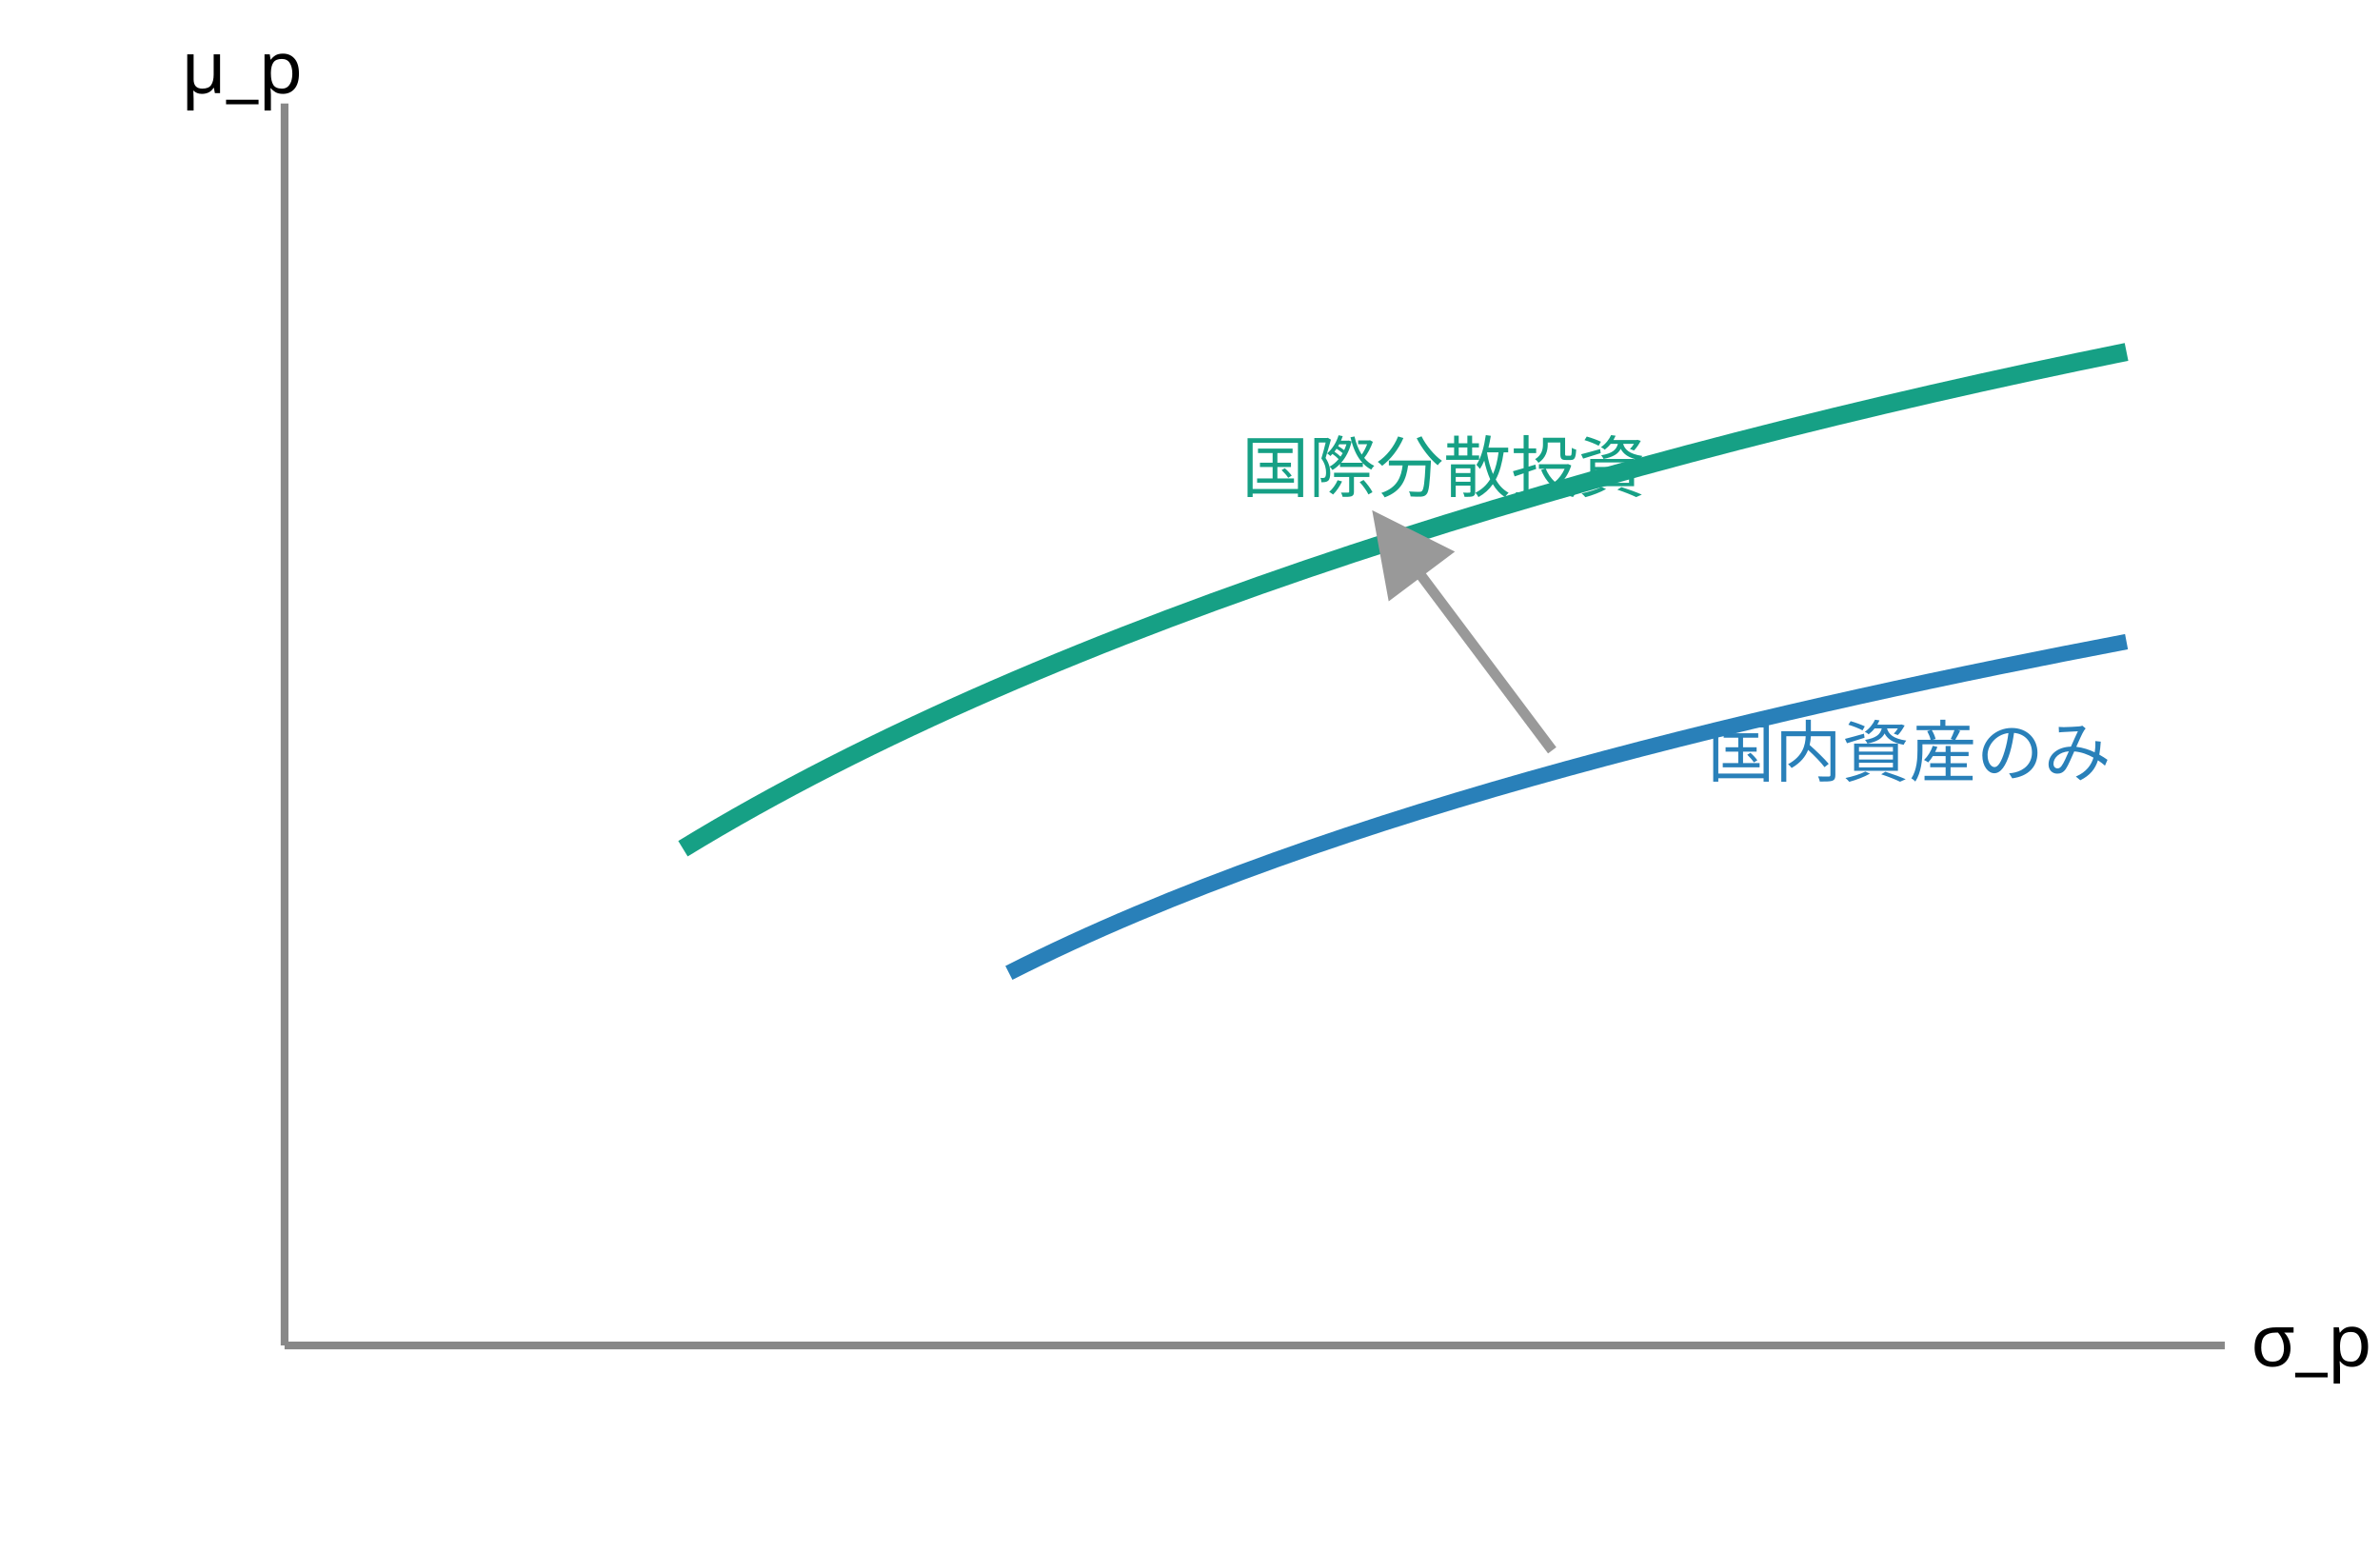
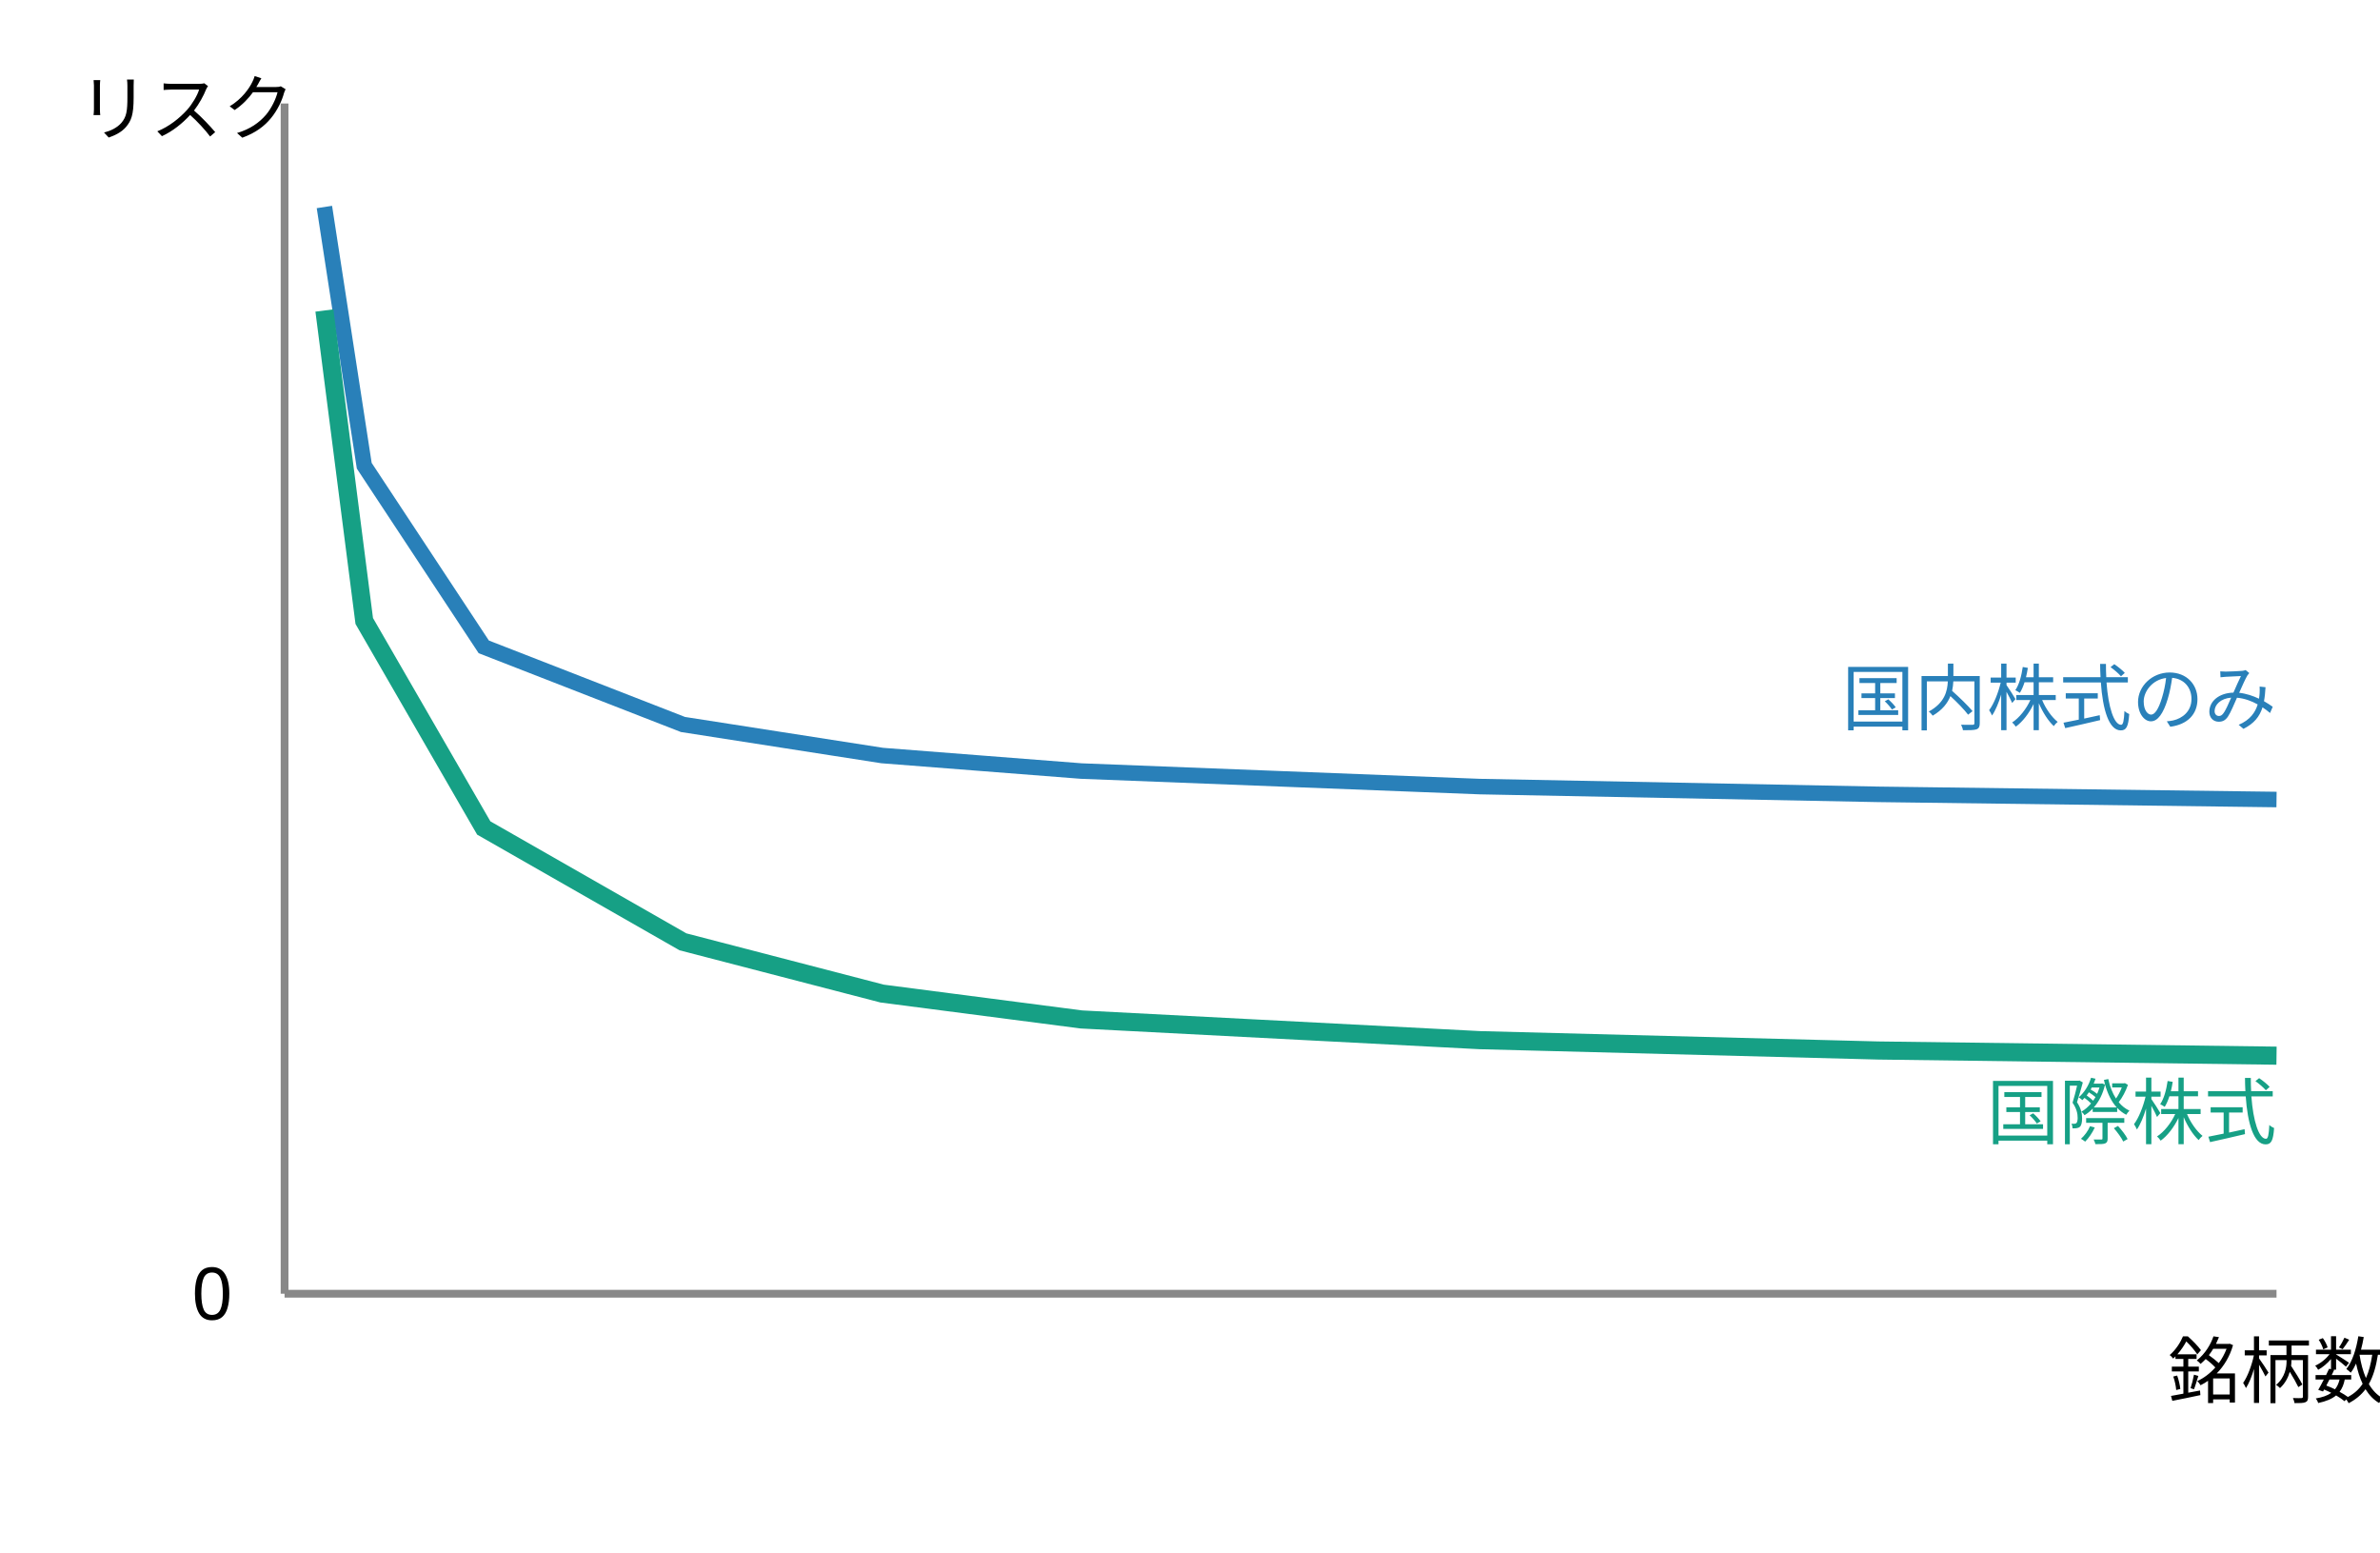
<svg xmlns="http://www.w3.org/2000/svg" viewBox="0 0 460 300" width="440" font-family="Hiragino Sans, Hiragino Kaku Gothic ProN, Yu Gothic, Noto Sans JP, Meiryo, sans-serif">
-   <polyline points="55,260 55,20" stroke="#888" stroke-width="1.5" fill="none" />
-   <polyline points="55,260 430,260" stroke="#888" stroke-width="1.5" fill="none" />
-   <text x="435" y="264" font-size="14">σ_p</text>
-   <text x="35" y="18" font-size="14">μ_p</text>
-   <path d="M195,188 C258,156 348,136 411,124" stroke="#2980b9" stroke-width="3" fill="none" />
-   <text x="330" y="150" font-size="13" fill="#2980b9">国内資産のみ</text>
-   <path d="M132,164 C204,120 312,88 411,68" stroke="#16a085" stroke-width="3.5" fill="none" />
-   <text x="240" y="95" font-size="13" fill="#16a085">国際分散投資</text>
-   <line x1="300" y1="145" x2="270" y2="105" stroke="#999" stroke-width="2" marker-end="url(#arrow)" />
-   <defs>
-     <marker id="arrow" markerWidth="8" markerHeight="8" refX="4" refY="4" orient="auto">
-       <path d="M0,0 L8,4 L0,8 Z" fill="#999" />
-     </marker>
-   </defs>
+   <polyline points="55,250 55,20" stroke="#888" stroke-width="1.5" fill="none" />
+   <polyline points="55,250 440,250" stroke="#888" stroke-width="1.5" fill="none" />
+   <polyline points="62.7,40 70.4,90 93.5,125 132,140 170.5,146 209,149 286,152 363,153.5 440,154.5" stroke="#2980b9" stroke-width="3" fill="none" />
+   <polyline points="62.7,60 70.4,120 93.5,160 132,182 170.5,192 209,197 286,201 363,203 440,204" stroke="#16a085" stroke-width="3.5" fill="none" />
+   <text x="440" y="140" text-anchor="end" font-size="14" fill="#2980b9">国内株式のみ</text>
+   <text x="440" y="220" text-anchor="end" font-size="14" fill="#16a085">国際株式</text>
+   <text x="45" y="255" text-anchor="end" font-size="14">0</text>
+   <text x="440" y="270" text-anchor="middle" font-size="14">銘柄数</text>
+   <text x="15" y="26" font-size="14">リスク</text>
</svg>
